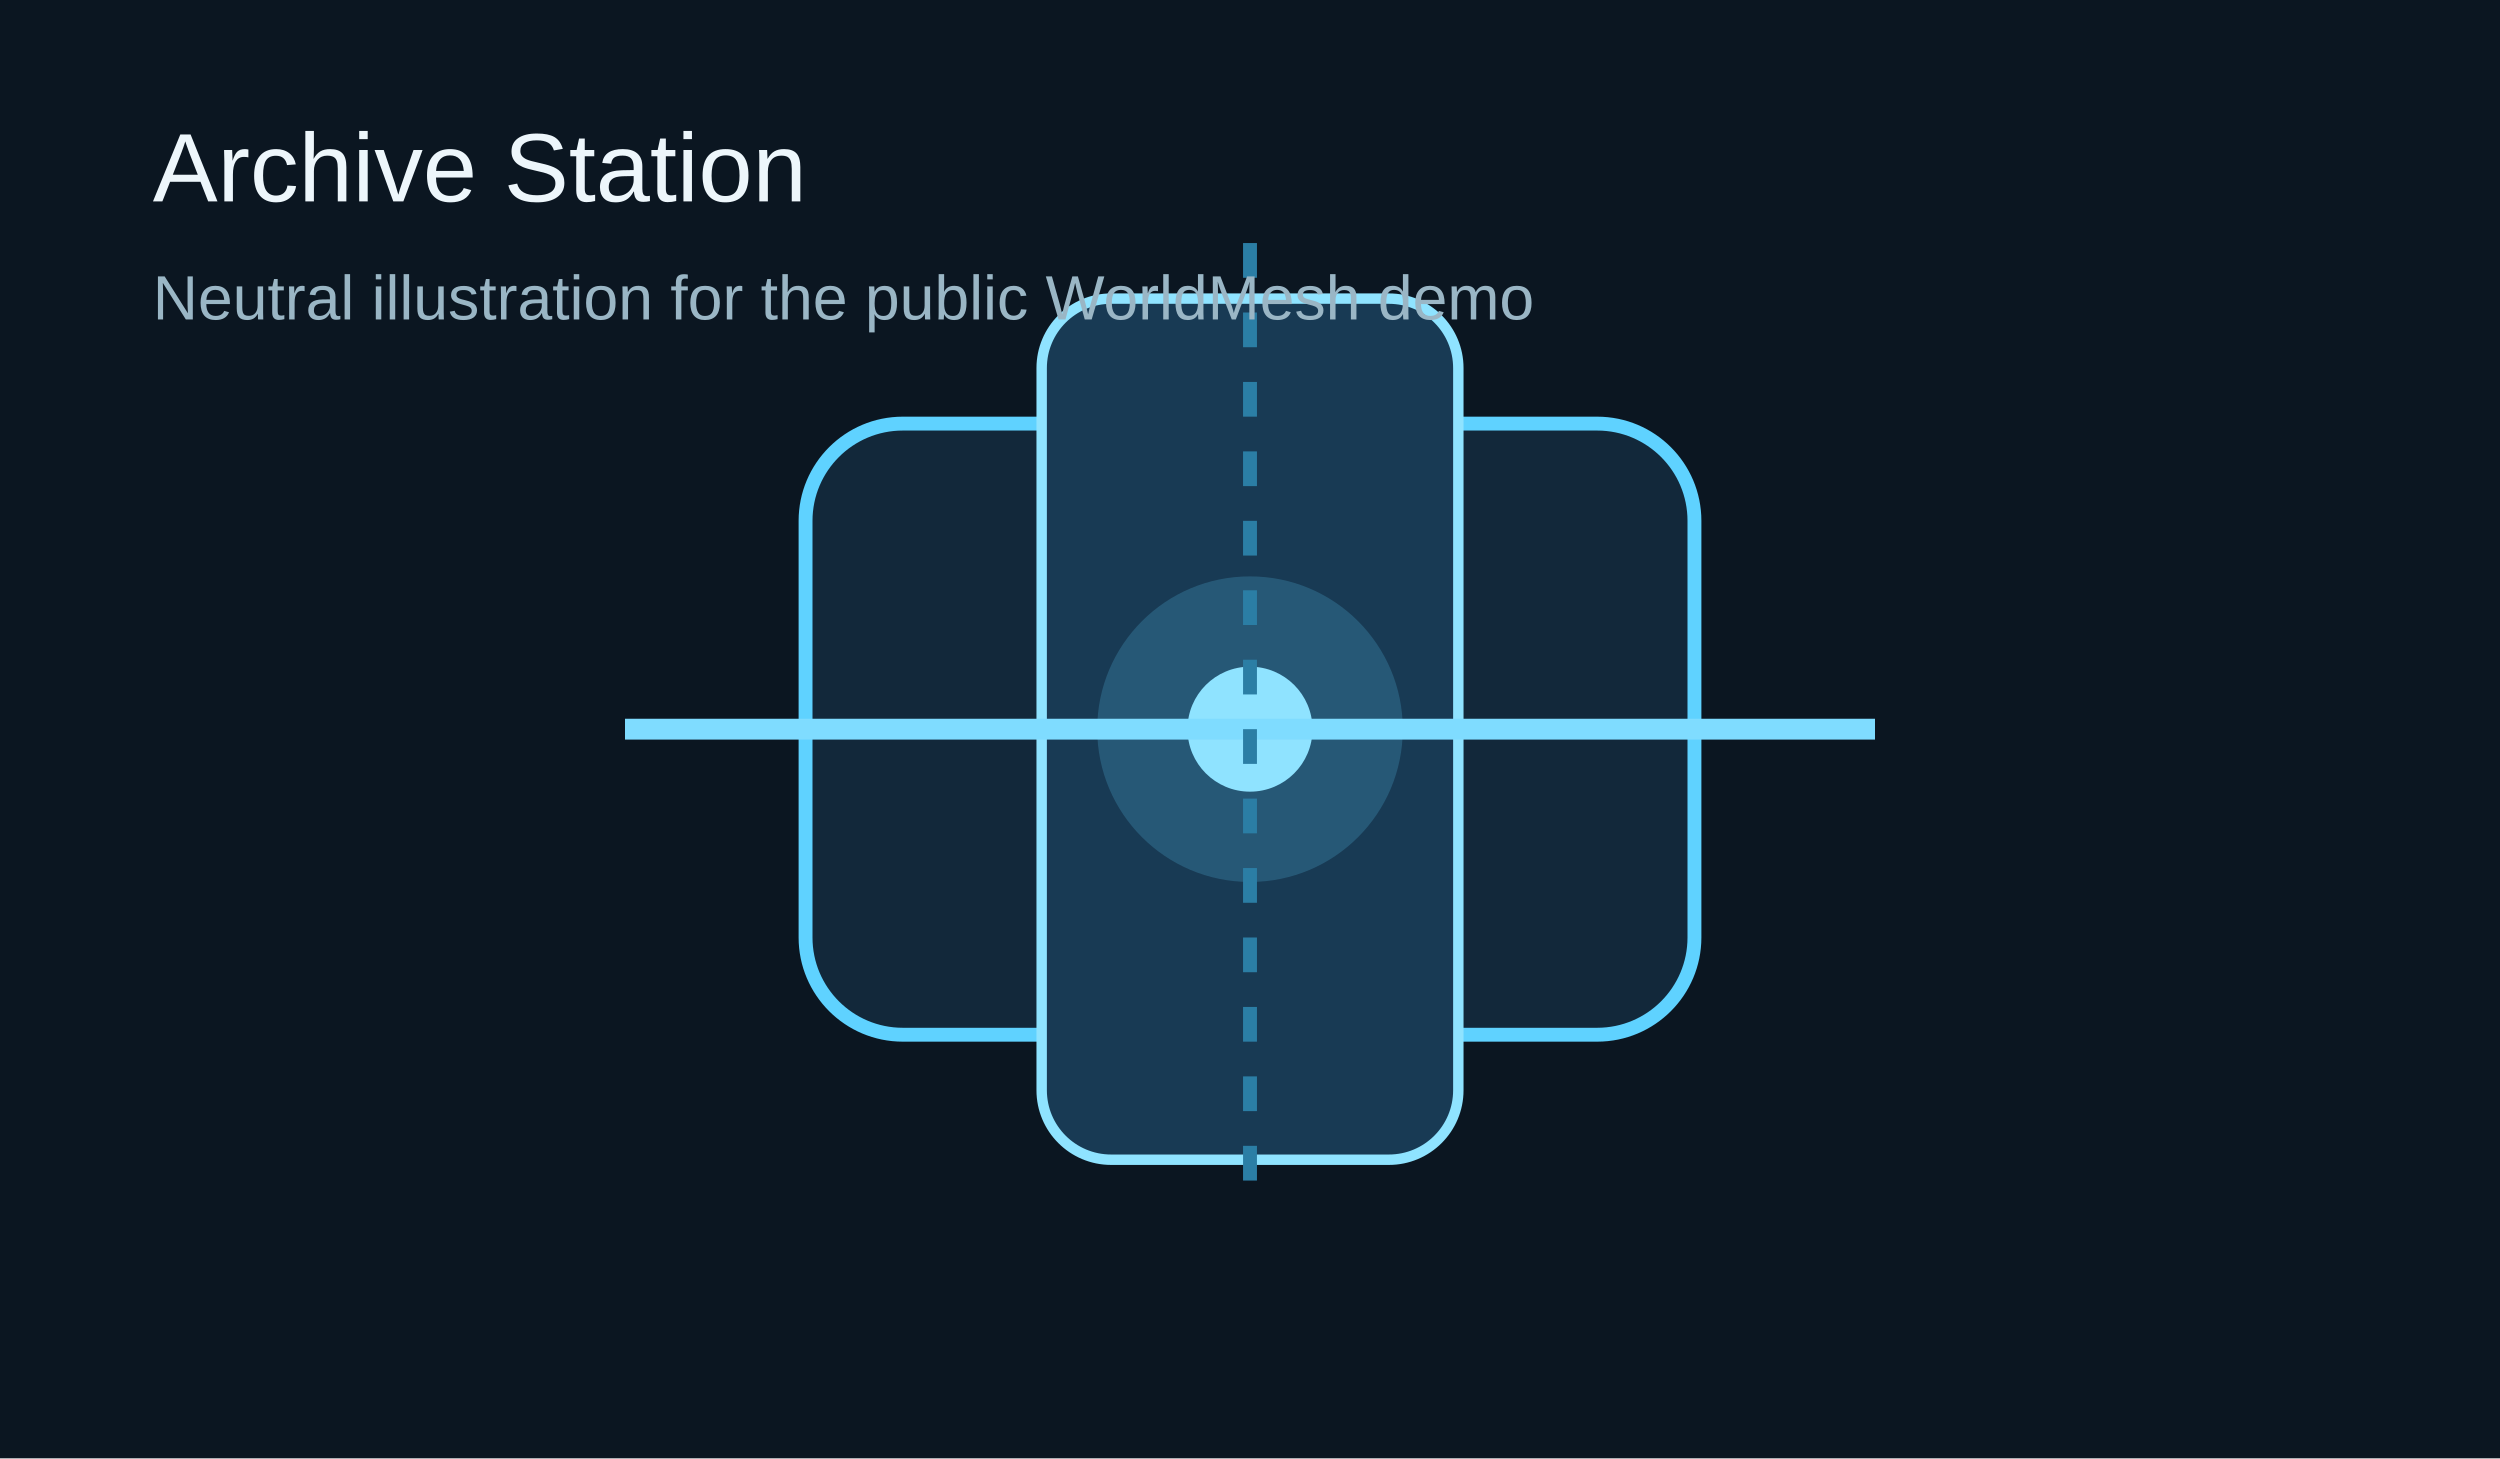
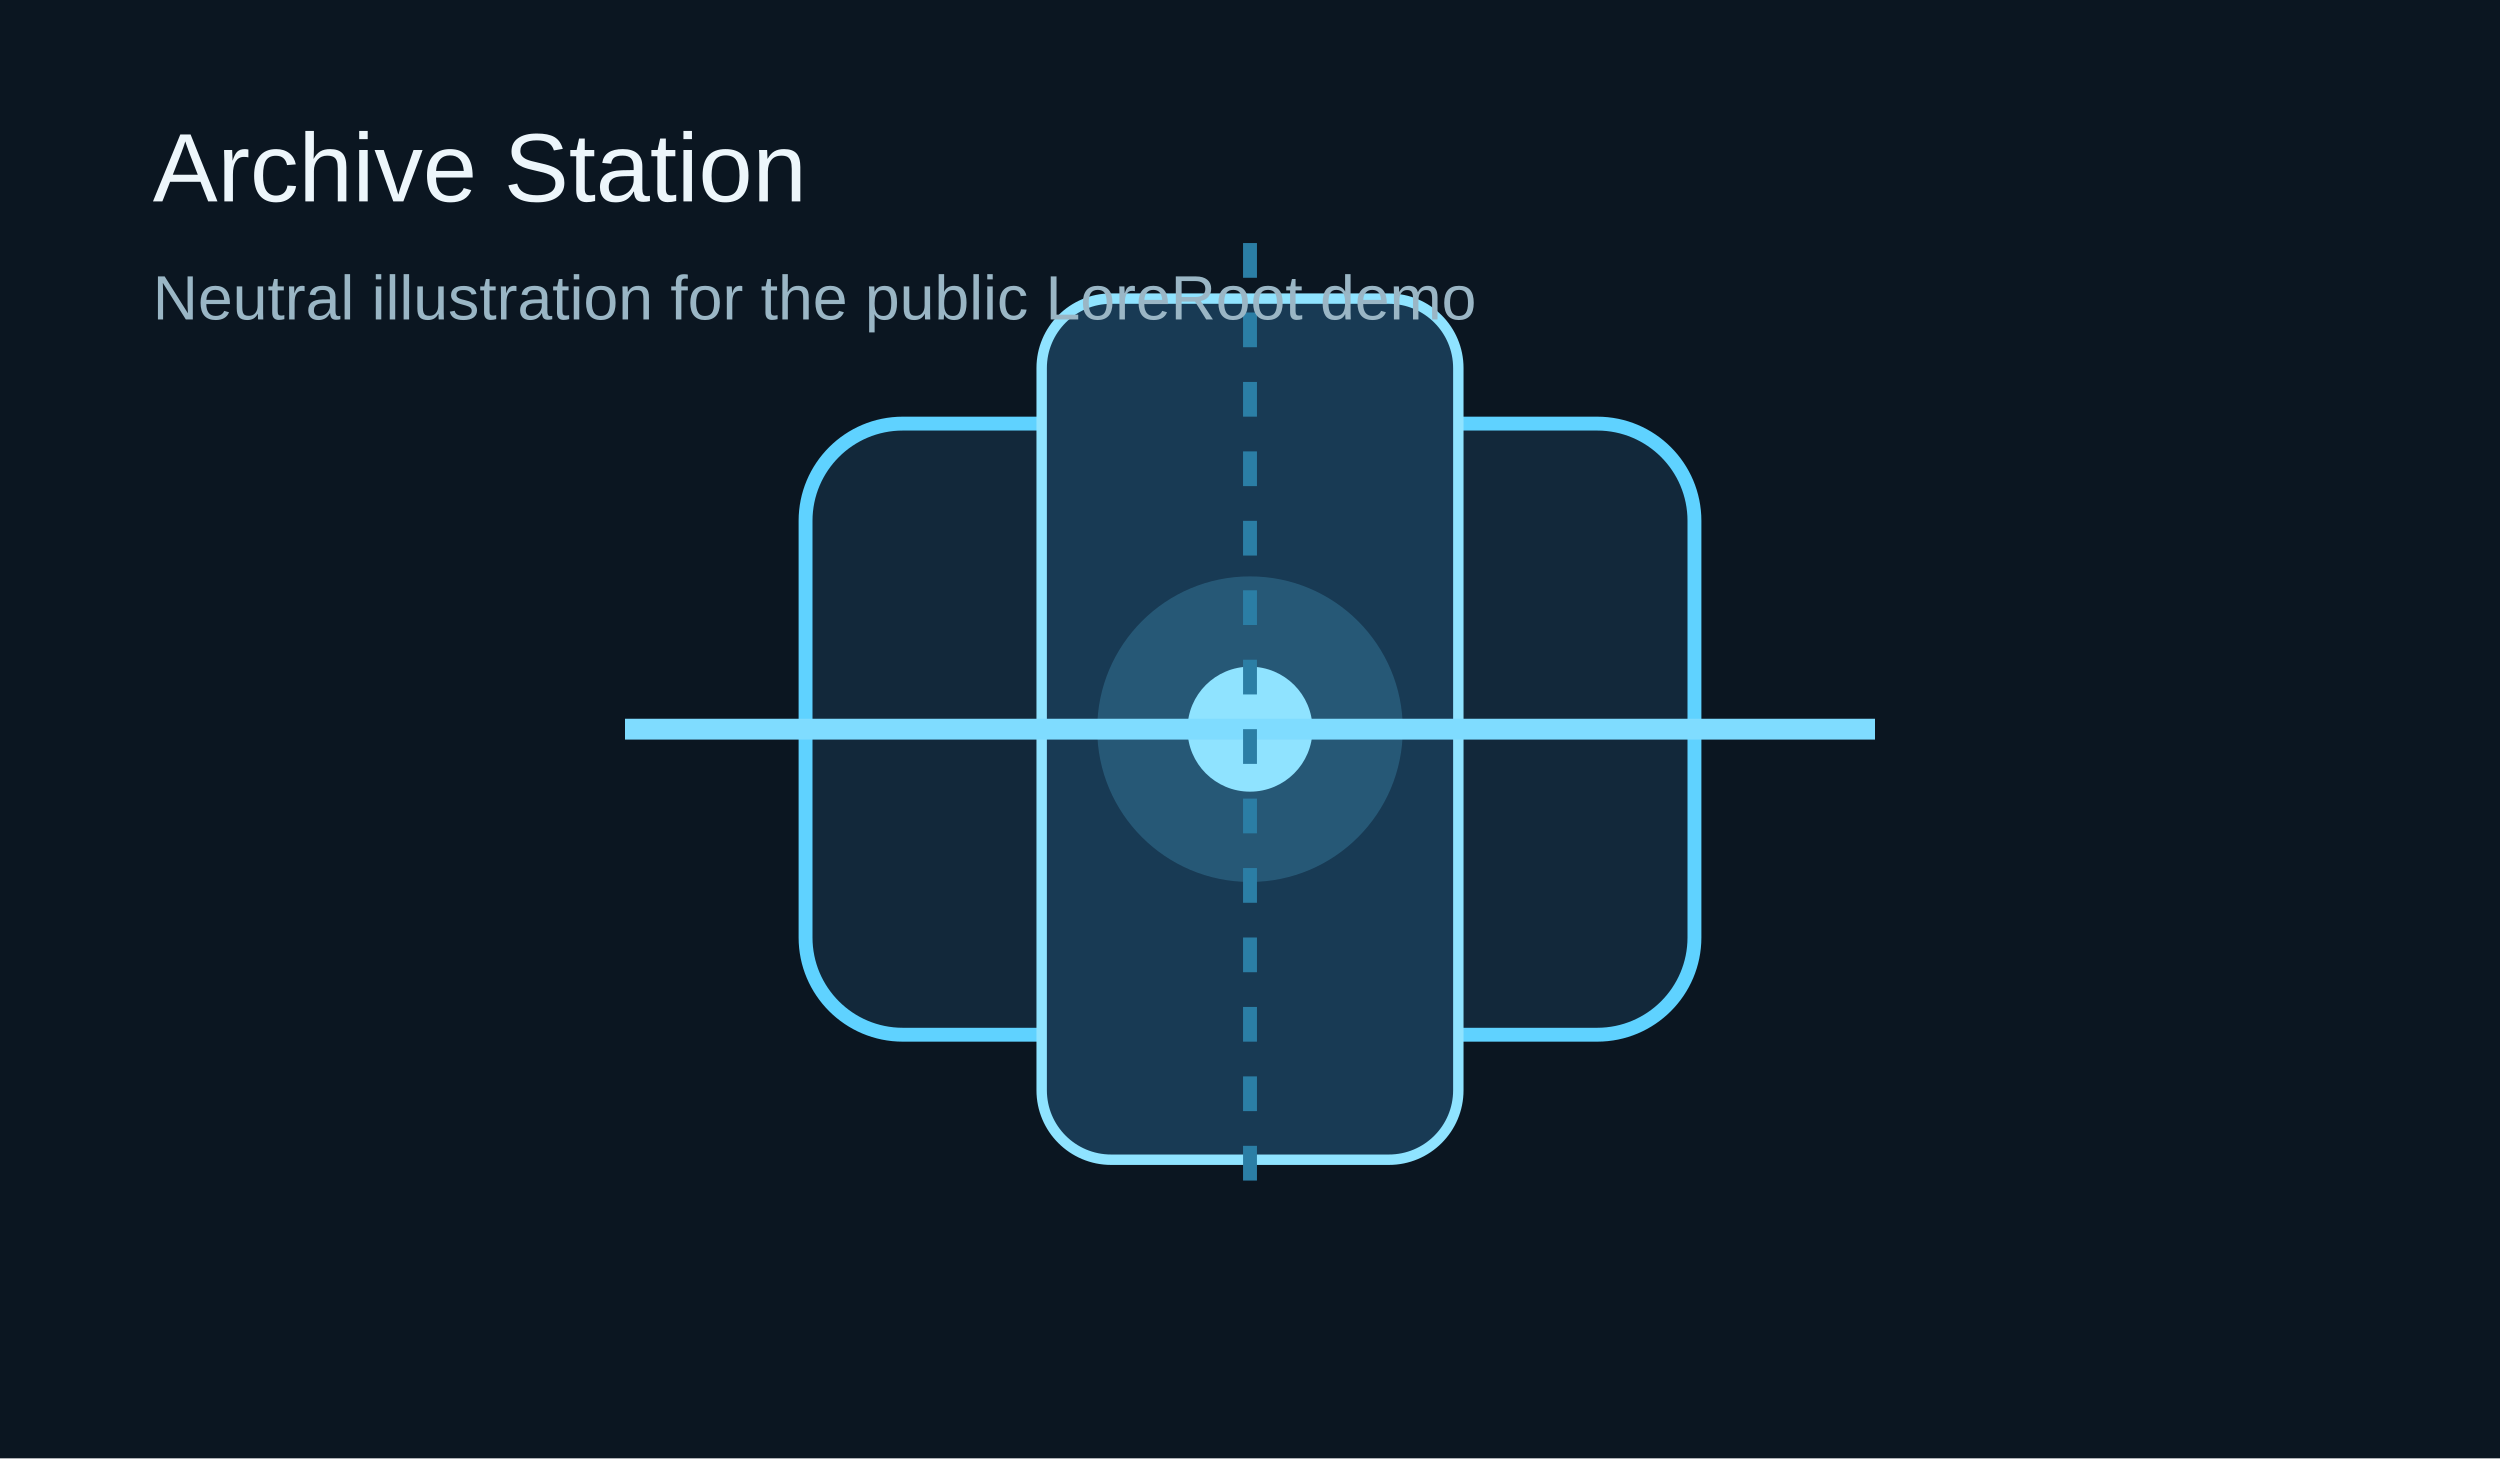
<svg xmlns="http://www.w3.org/2000/svg" width="720" height="420" viewBox="0 0 720 420" role="img" aria-labelledby="title desc">
  <rect width="720" height="420" fill="#0b1621" />
  <rect x="232" y="122" width="256" height="176" rx="28" fill="#12283a" stroke="#5fd2ff" stroke-width="4" />
  <rect x="300" y="86" width="120" height="248" rx="20" fill="#183a54" stroke="#8fe3ff" stroke-width="3" />
  <circle cx="360" cy="210" r="44" fill="#5fd2ff" opacity="0.2" />
  <circle cx="360" cy="210" r="18" fill="#8fe3ff" />
  <path d="M 180 210 H 540" stroke="#7fdcff" stroke-width="6" />
  <path d="M 360 70 V 350" stroke="#2b7ea5" stroke-width="4" stroke-dasharray="10 10" />
  <text x="44" y="58" fill="#edf6fb" font-family="Segoe UI, Arial, sans-serif" font-size="28">Archive Station</text>
-   <text x="44" y="92" fill="#9ab6c5" font-family="Segoe UI, Arial, sans-serif" font-size="18">Neutral illustration for the public WorldMesh demo</text>
+   <text x="44" y="92" fill="#9ab6c5" font-family="Segoe UI, Arial, sans-serif" font-size="18">Neutral illustration for the public LoreRoot demo</text>
</svg>
